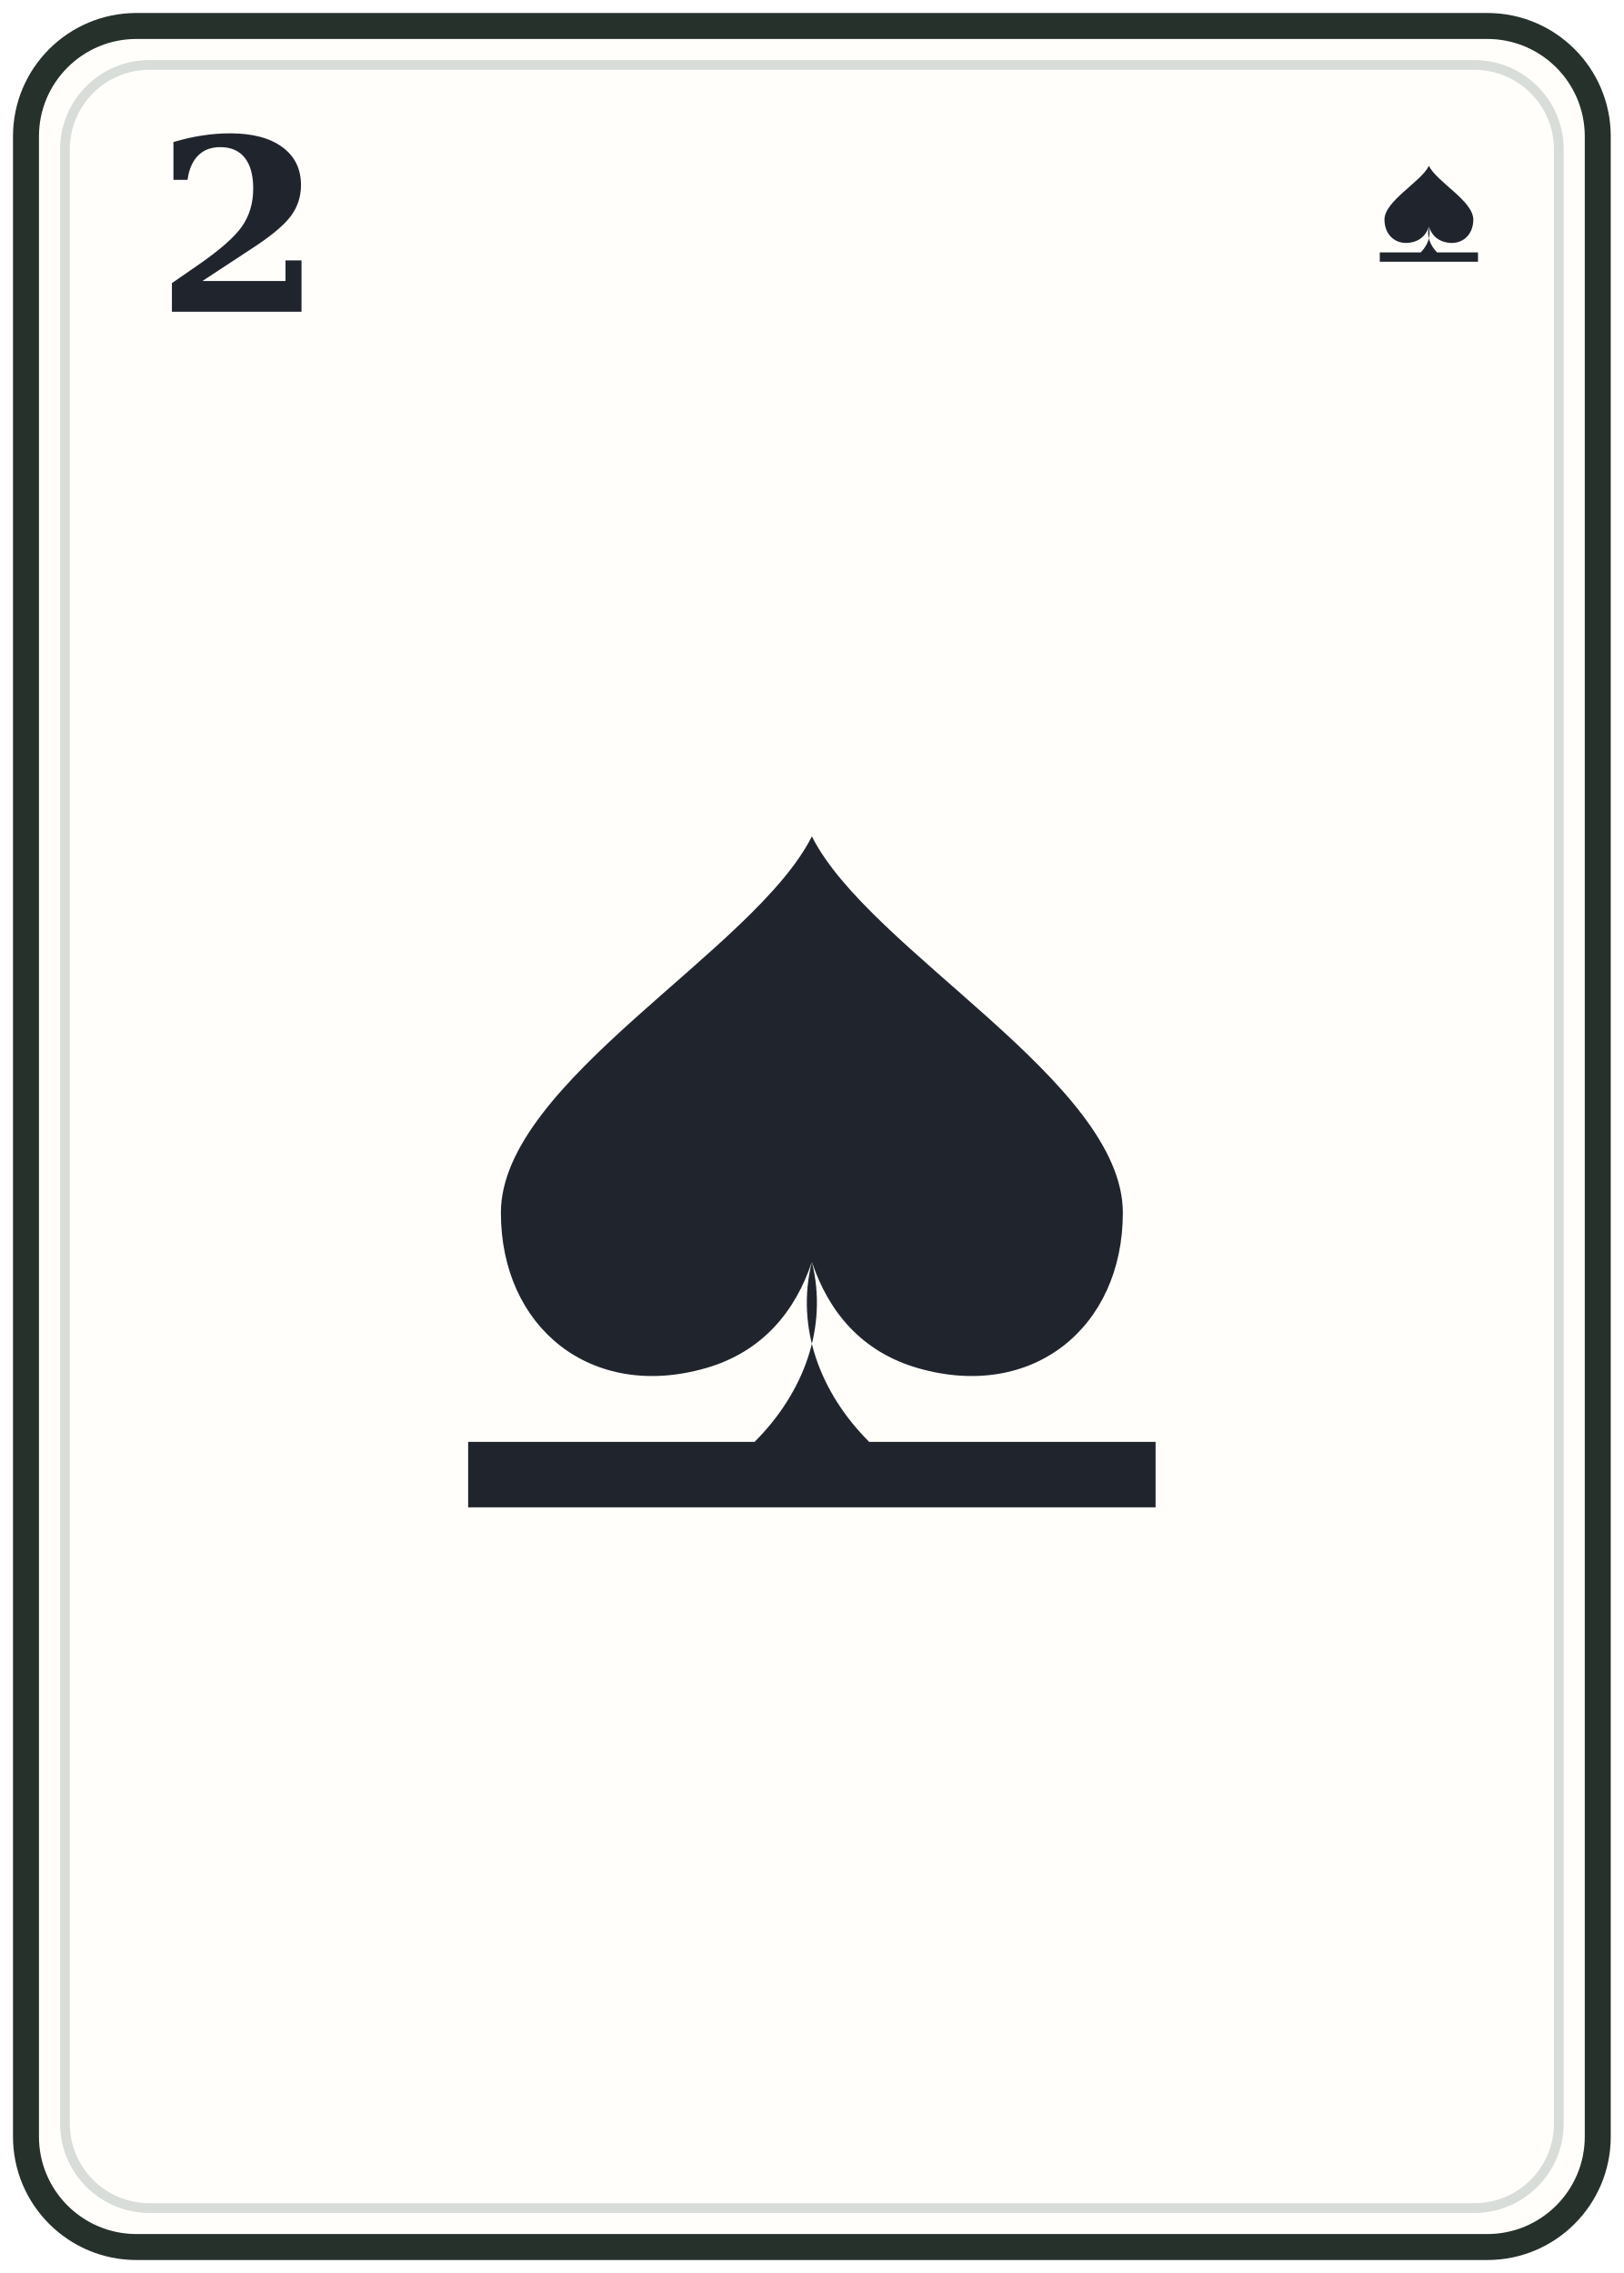
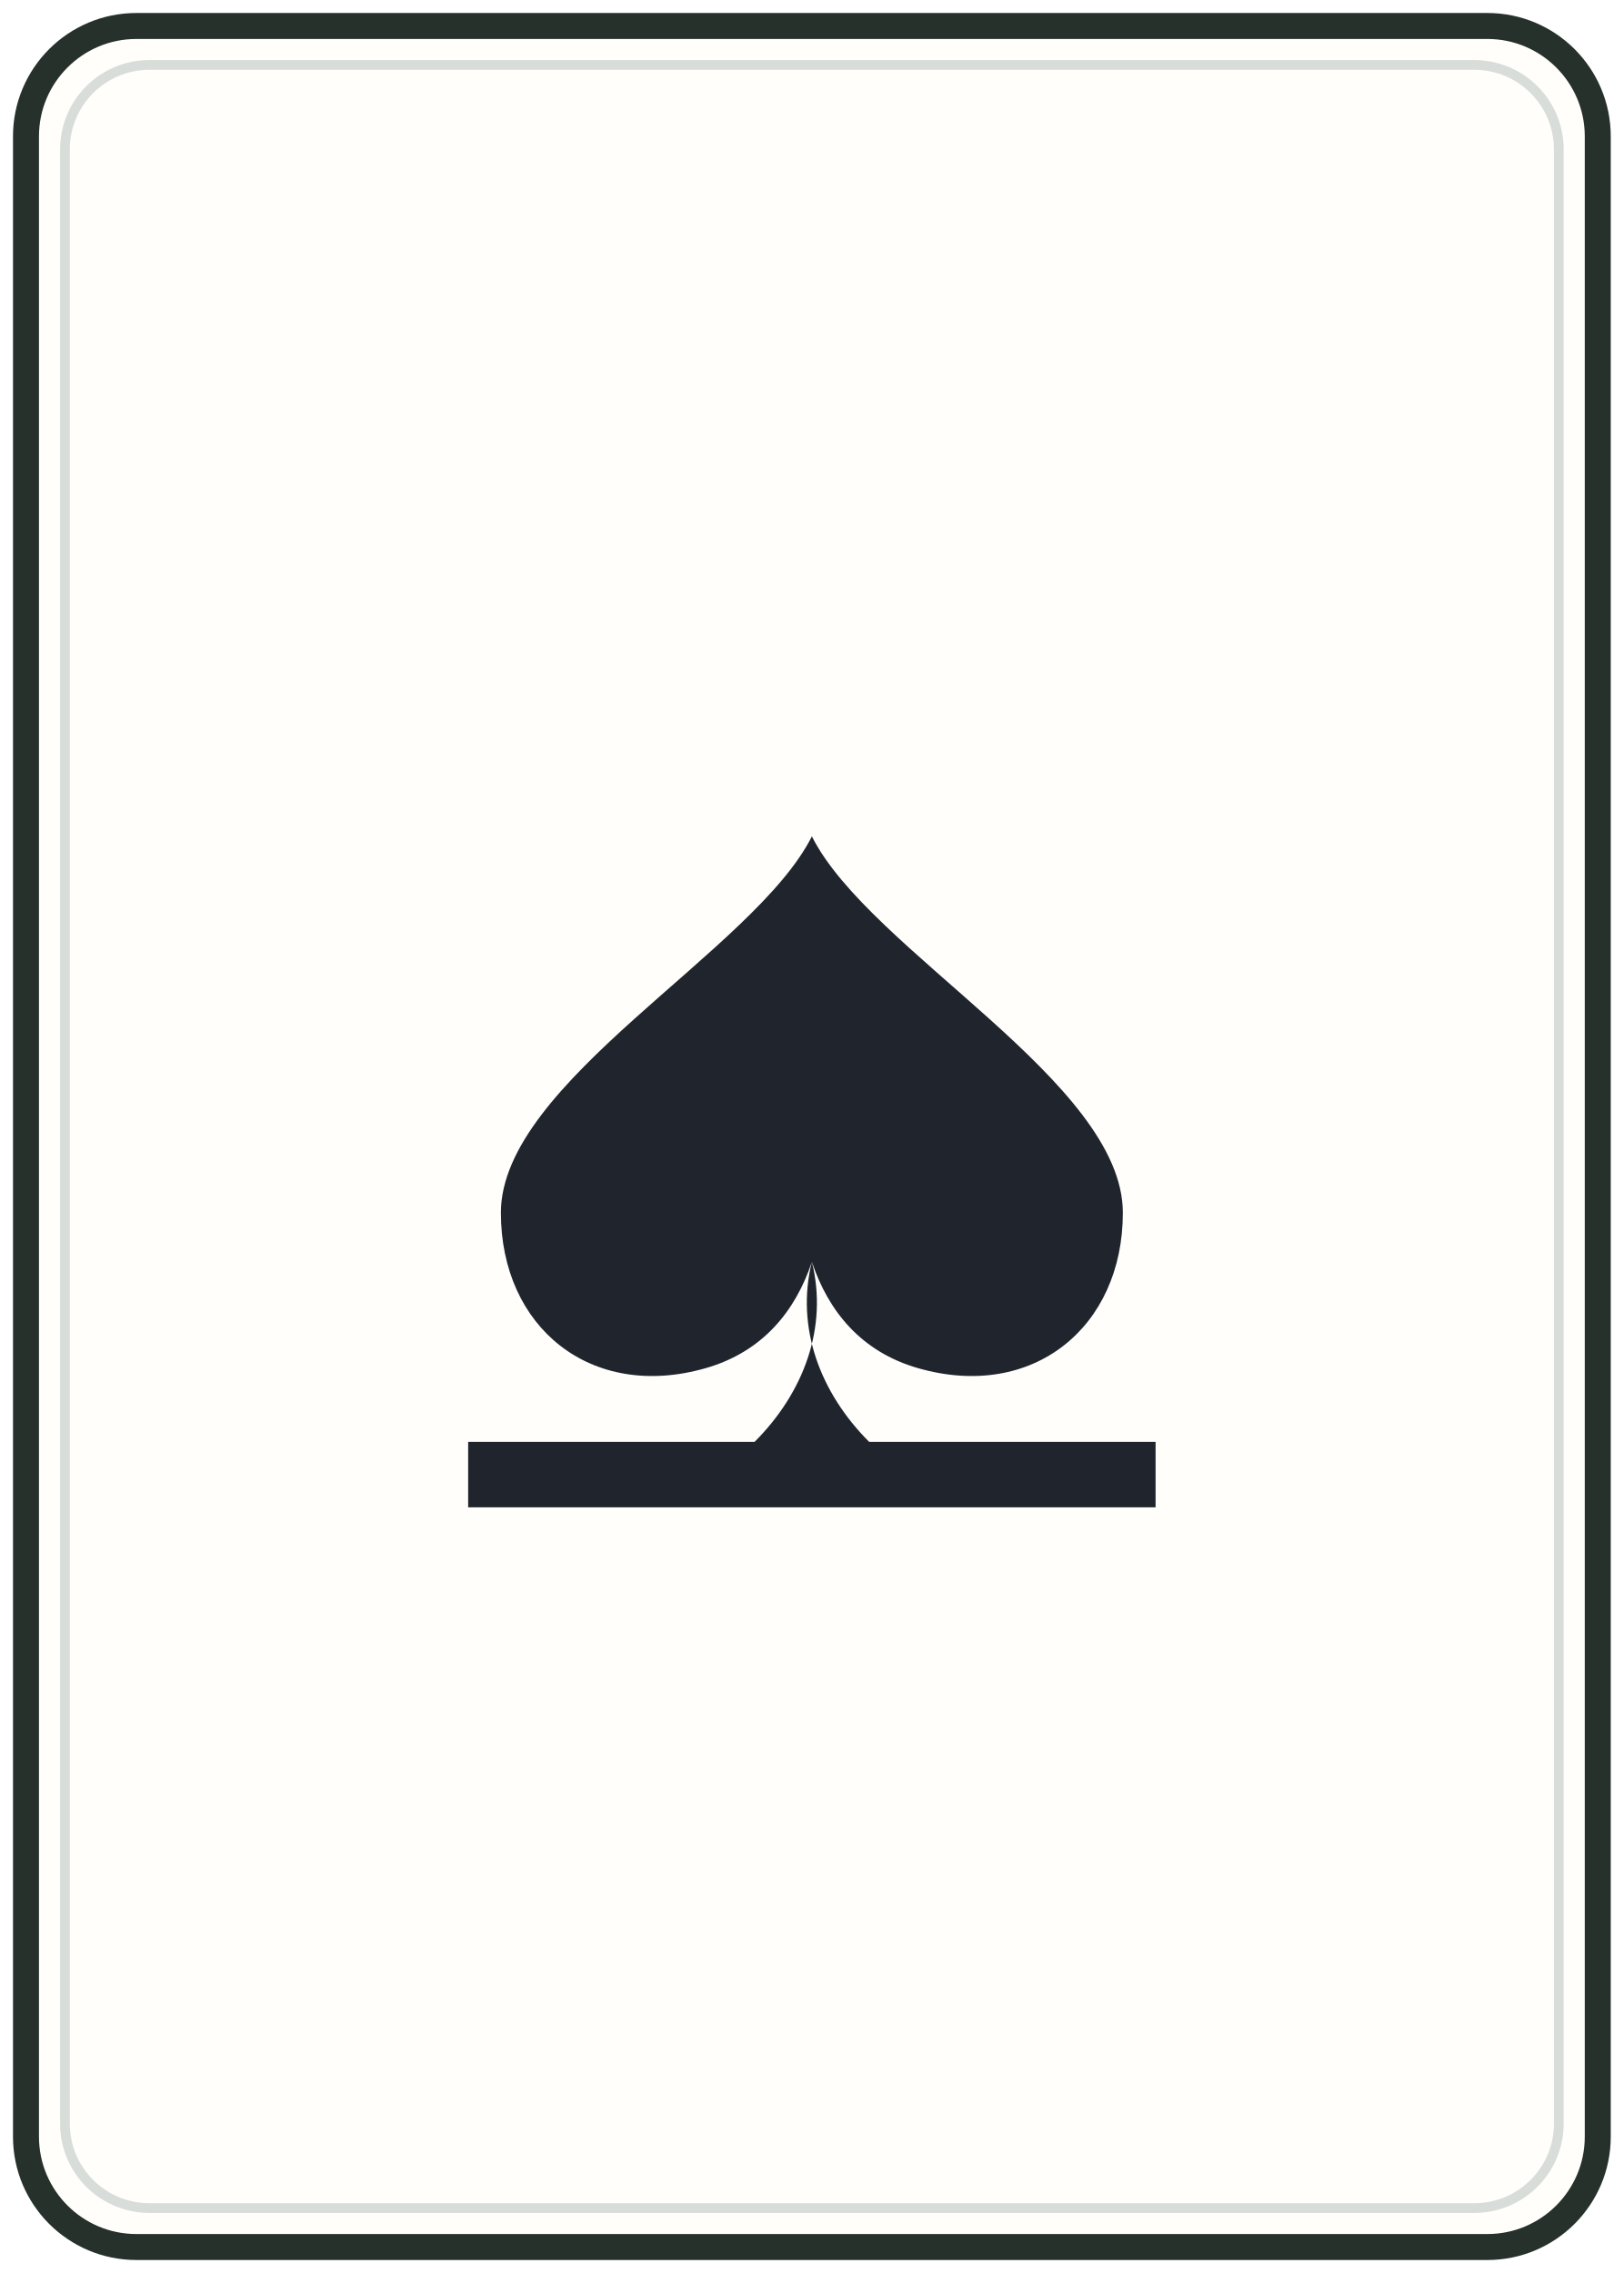
<svg xmlns="http://www.w3.org/2000/svg" width="250" height="350" viewBox="0 0 250 350">
  <rect x="4" y="4" width="242" height="342" rx="17" fill="#fffefb" stroke="#26312c" stroke-width="4" />
  <rect x="10" y="10" width="230" height="330" rx="13" fill="none" stroke="#d8ddd9" stroke-width="1.5" />
-   <text x="24" y="48" font-family="DejaVu Serif,serif" font-weight="bold" font-size="37" fill="#20252d">2</text>
-   <g transform="translate(211.0,25.0) rotate(0 9.0 9.0) scale(0.18)" fill="#20252d">
-     <path d="M50 3C43 17 12 33 12 49c0 14 11 23 25 19 7-2 11-7 13-13 2 8-1 16-7 22H8v8h84v-8H57c-6-6-9-14-7-22 2 6 6 11 13 13 14 4 25-5 25-19C88 33 57 17 50 3Z" />
-   </g>
  <g transform="translate(62.0,125.0) rotate(0 63.0 63.0) scale(1.26)" fill="#20252d">
    <path d="M50 3C43 17 12 33 12 49c0 14 11 23 25 19 7-2 11-7 13-13 2 8-1 16-7 22H8v8h84v-8H57c-6-6-9-14-7-22 2 6 6 11 13 13 14 4 25-5 25-19C88 33 57 17 50 3Z" />
  </g>
</svg>
